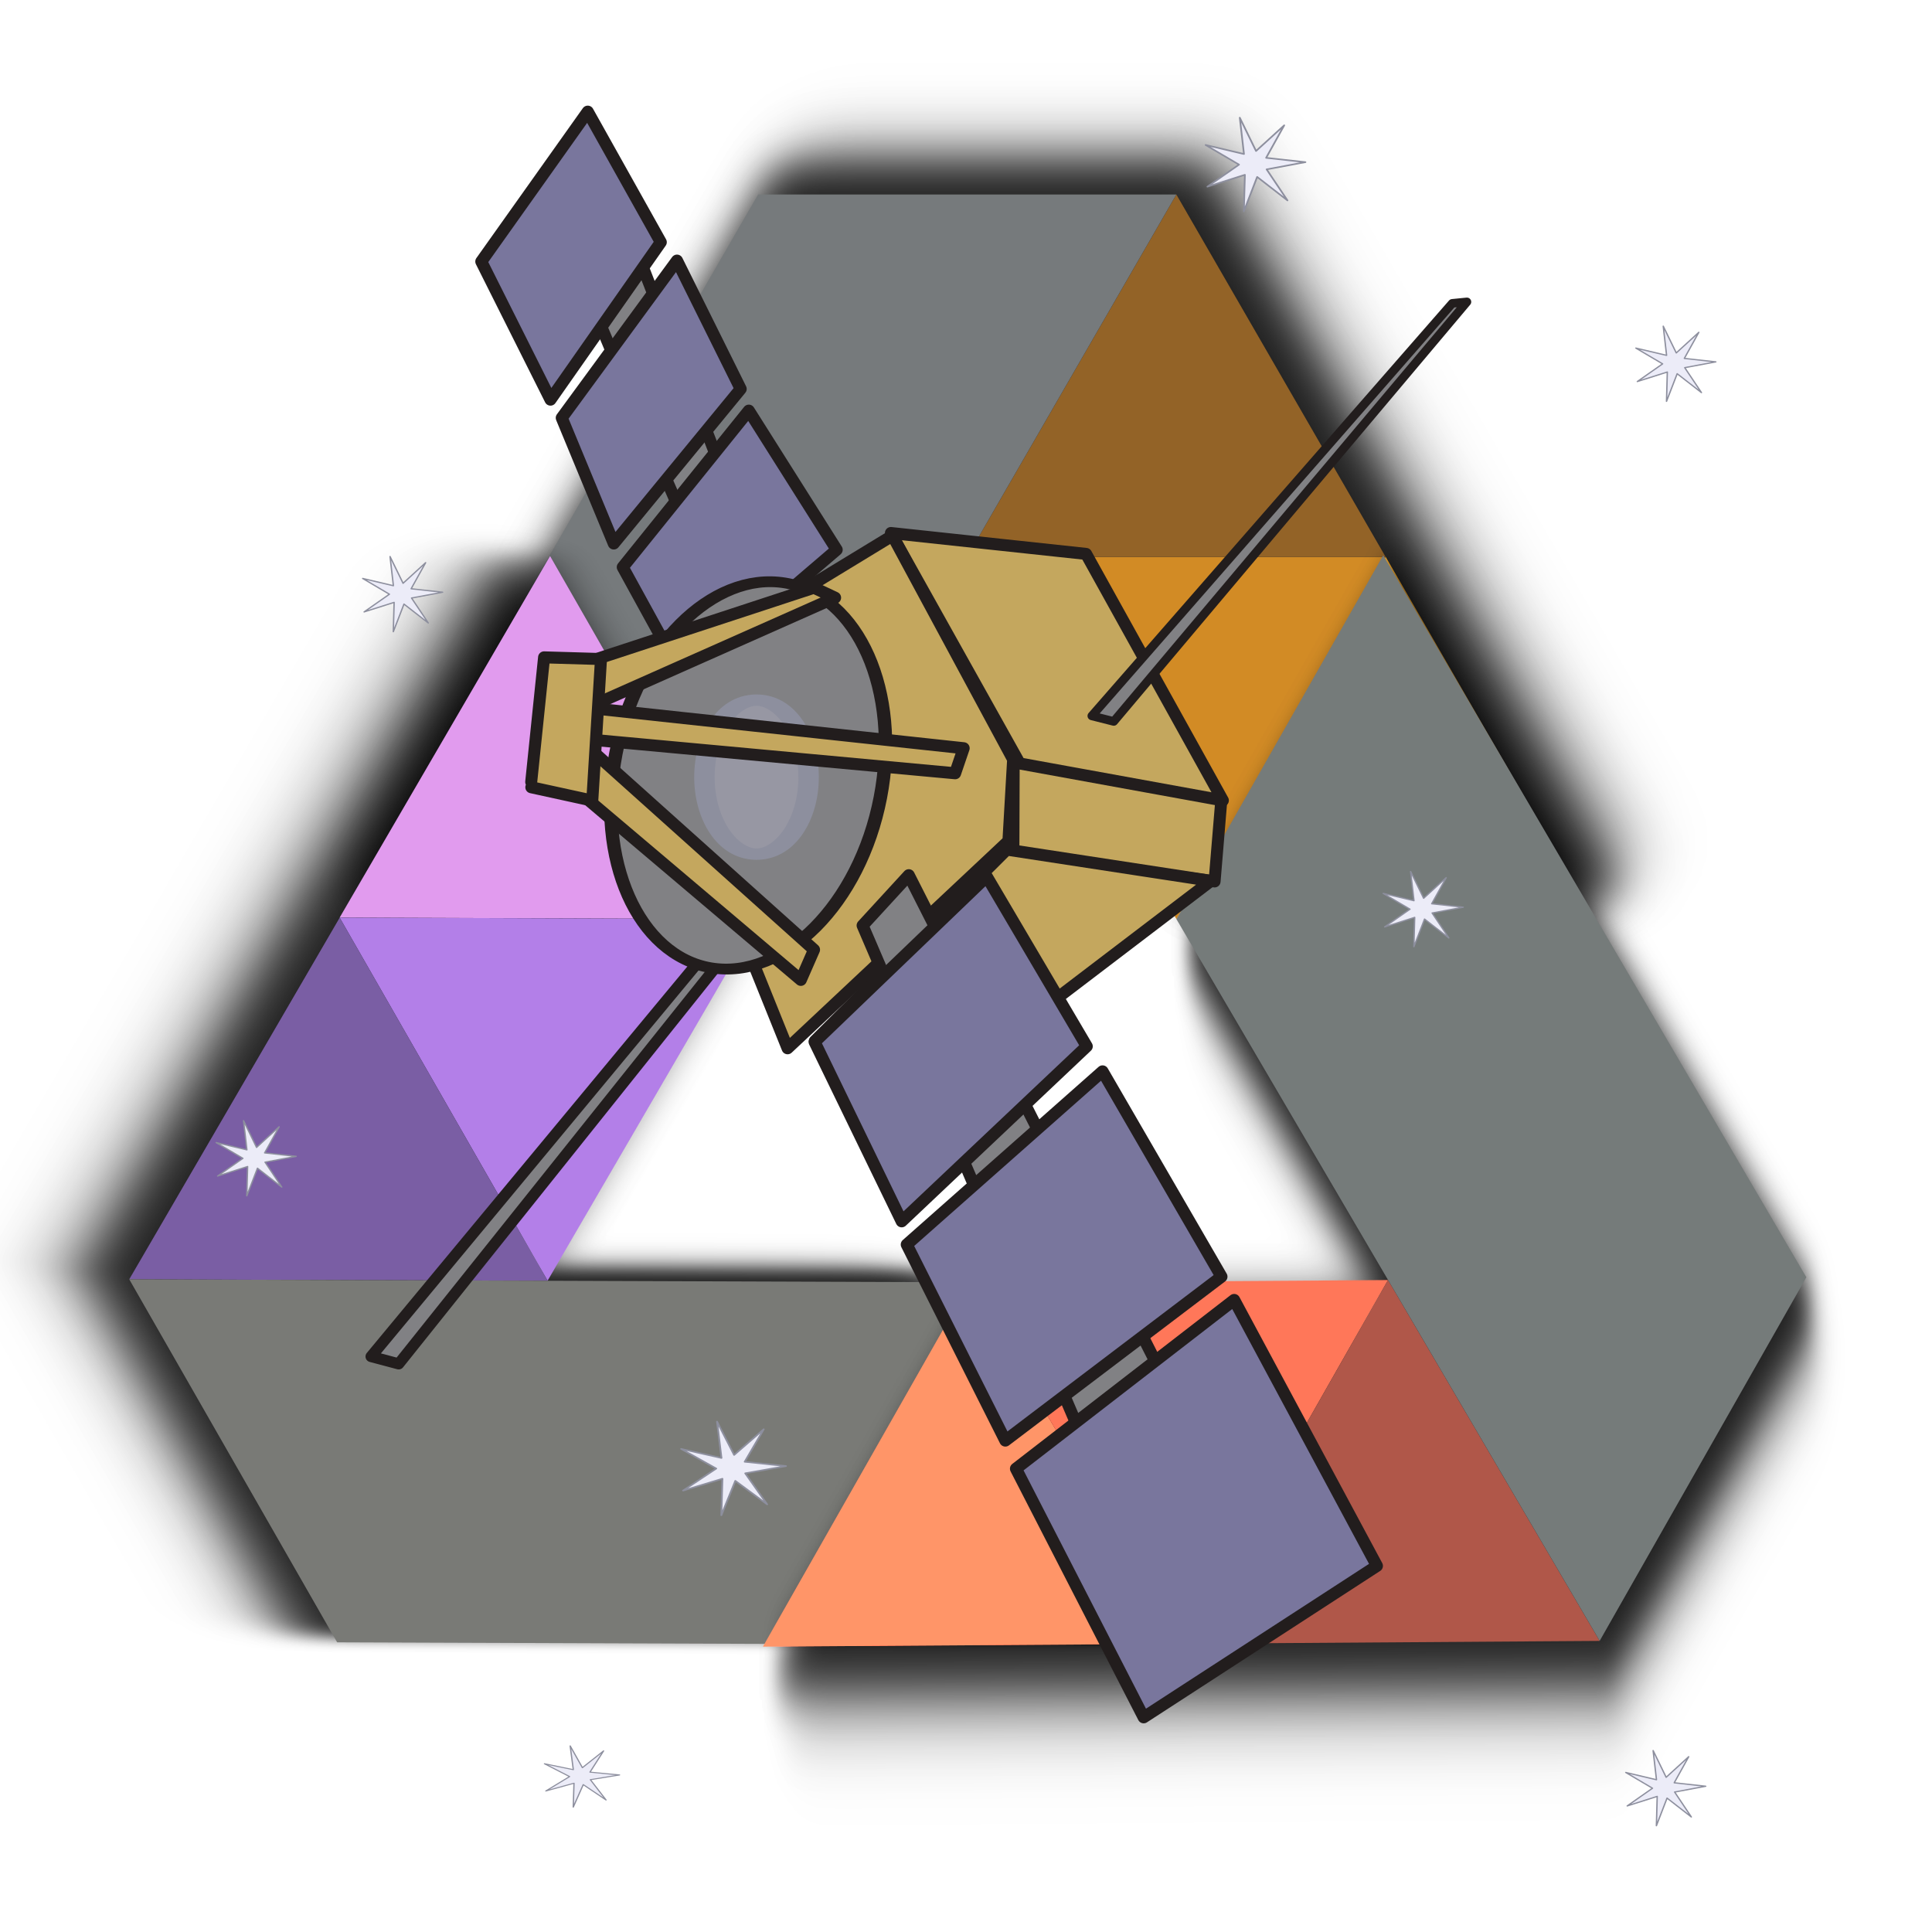
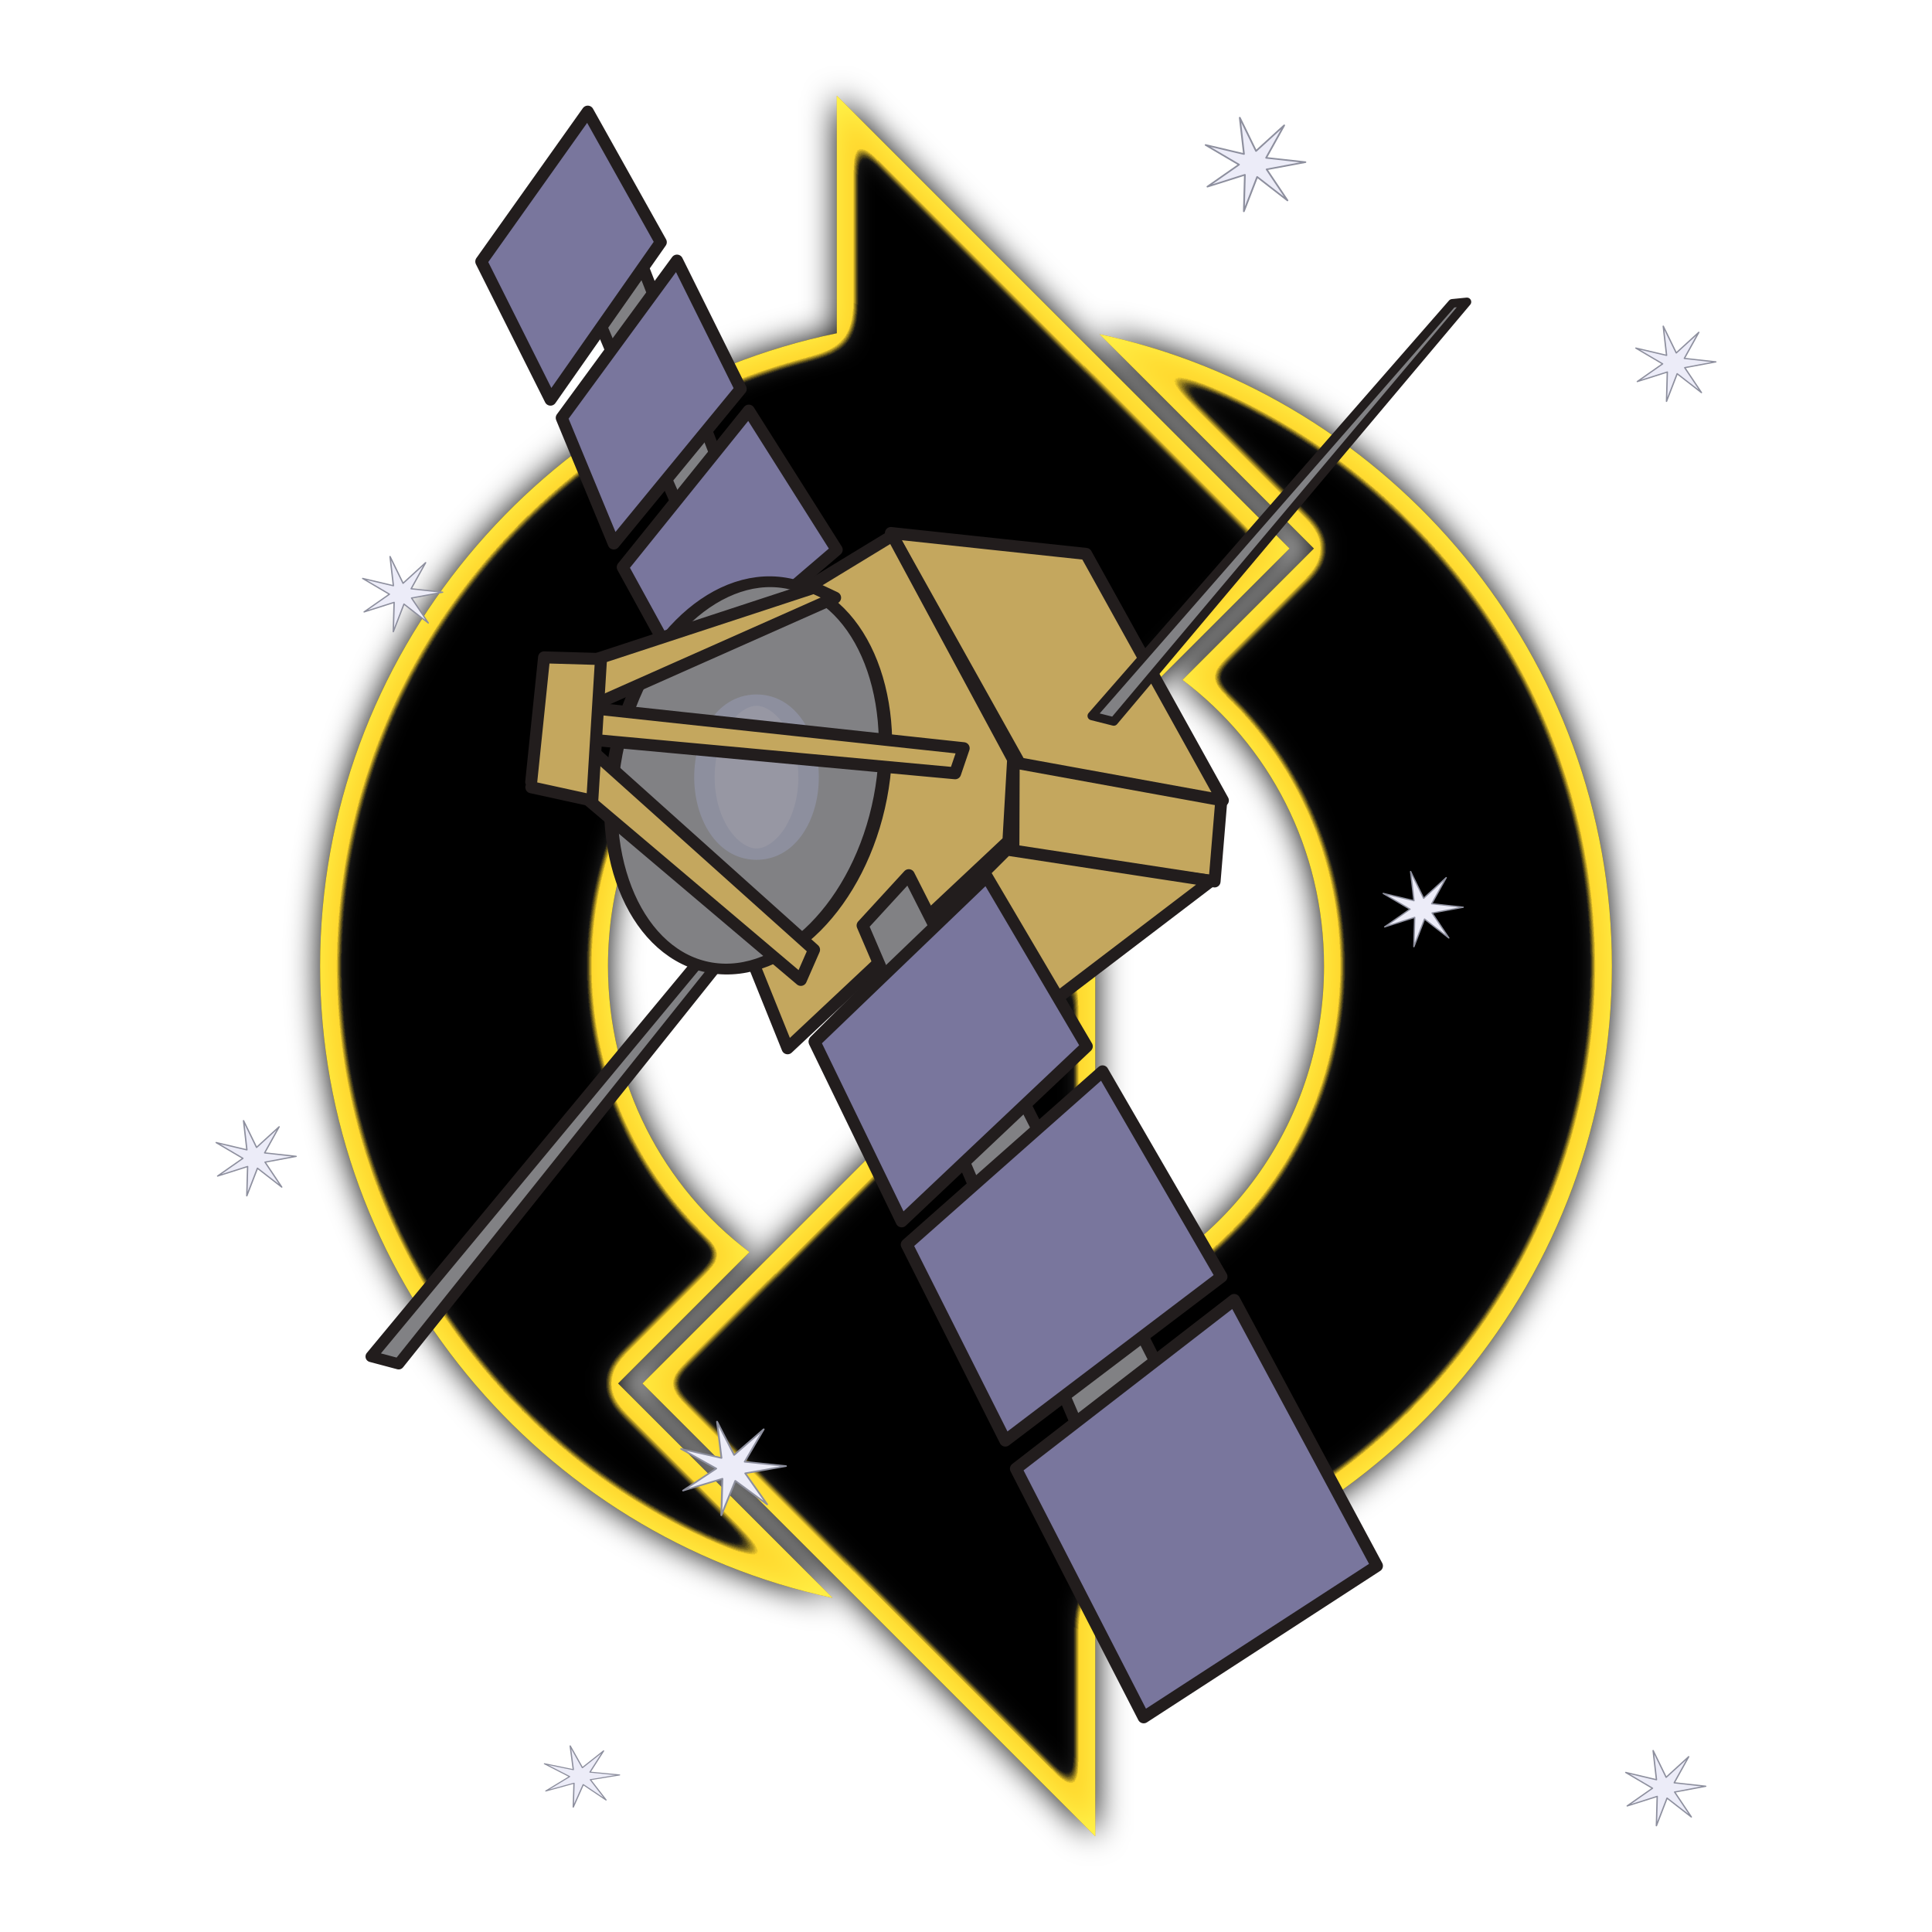
<svg xmlns="http://www.w3.org/2000/svg" id="svg3430" width="800" height="800" viewBox="0 0 800 800.001" version="1.1">
  <defs id="defs3434">
    <clipPath id="clipPath3444">
      <path id="path3446" d="M 11.52,162 C 11.52,81.677 135.307,16.56 288,16.56 440.693,16.56 564.48,81.678 564.48,162 564.48,242.322 440.693,307.44 288,307.44 135.307,307.44 11.52,242.32 11.52,162" />
    </clipPath>
    <radialGradient id="radialGradient3452" cx="0" cy="0" r="1" fx="0" fy="0" gradientTransform="matrix(363.06,0,0,-363.06,177.52,256.31)" gradientUnits="userSpaceOnUse" spreadMethod="pad">
      <stop id="stop3454" offset="0" stop-color="#aeb2d5" />
      <stop id="stop3456" offset="0.3" stop-color="#aeb2d5" />
      <stop id="stop3458" offset="0.75" stop-color="#484c89" />
      <stop id="stop3460" offset="1" stop-color="#484c89" />
    </radialGradient>
    <clipPath id="clipPath3468">
      <path id="path3470" d="M 0,324 H 576 V 0 H 0 Z" />
    </clipPath>
    <clipPath id="clipPath3480">
      <path id="path3482" d="M 0,324 H 576 V 0 H 0 Z" />
    </clipPath>
    <filter style="color-interpolation-filters:sRGB" id="filter4622" x="-0.122" y="-0.211" width="1.294" height="1.509">
      <feFlood flood-opacity="0.498" flood-color="rgb(0,0,0)" result="flood" id="feFlood4612" />
      <feComposite in="flood" in2="SourceGraphic" operator="in" result="composite1" id="feComposite4614" />
      <feGaussianBlur in="composite1" stdDeviation="6" result="blur" id="feGaussianBlur4616" />
      <feOffset dx="6" dy="6" result="offset" id="feOffset4618" />
      <feComposite in="SourceGraphic" in2="offset" operator="over" result="fbSourceGraphic" id="feComposite4620" />
      <feColorMatrix result="fbSourceGraphicAlpha" in="fbSourceGraphic" values="0 0 0 -1 0 0 0 0 -1 0 0 0 0 -1 0 0 0 0 1 0" id="feColorMatrix4624" />
      <feFlood id="feFlood4626" flood-opacity="0.498" flood-color="rgb(0,0,0)" result="flood" in="fbSourceGraphic" />
      <feComposite in2="fbSourceGraphic" id="feComposite4628" in="flood" operator="in" result="composite1" />
      <feGaussianBlur id="feGaussianBlur4630" in="composite1" stdDeviation="6" result="blur" />
      <feOffset id="feOffset4632" dx="6" dy="6" result="offset" />
      <feComposite in2="offset" id="feComposite4634" in="fbSourceGraphic" operator="over" result="fbSourceGraphic" />
      <feColorMatrix result="fbSourceGraphicAlpha" in="fbSourceGraphic" values="0 0 0 -1 0 0 0 0 -1 0 0 0 0 -1 0 0 0 0 1 0" id="feColorMatrix4636" />
      <feFlood id="feFlood4638" flood-opacity="0.498" flood-color="rgb(0,0,0)" result="flood" in="fbSourceGraphic" />
      <feComposite in2="fbSourceGraphic" id="feComposite4640" in="flood" operator="in" result="composite1" />
      <feGaussianBlur id="feGaussianBlur4642" in="composite1" stdDeviation="6" result="blur" />
      <feOffset id="feOffset4644" dx="6" dy="6" result="offset" />
      <feComposite in2="offset" id="feComposite4646" in="fbSourceGraphic" operator="over" result="composite2" />
    </filter>
    <filter style="color-interpolation-filters:sRGB" id="filter3861">
      <feColorMatrix type="hueRotate" values="112" result="color1" id="feColorMatrix3857" />
      <feColorMatrix type="saturate" values="0.6" result="fbSourceGraphic" id="feColorMatrix3859" />
      <feColorMatrix result="fbSourceGraphicAlpha" in="fbSourceGraphic" values="0 0 0 -1 0 0 0 0 -1 0 0 0 0 -1 0 0 0 0 1 0" id="feColorMatrix3863" />
      <feColorMatrix id="feColorMatrix3865" type="hueRotate" values="112" result="color1" in="fbSourceGraphic" />
      <feColorMatrix id="feColorMatrix3867" type="saturate" values="0.6" result="color2" />
    </filter>
    <filter style="color-interpolation-filters:sRGB" id="filter3873">
      <feColorMatrix type="hueRotate" values="112" result="color1" id="feColorMatrix3869" />
      <feColorMatrix type="saturate" values="0.6" result="fbSourceGraphic" id="feColorMatrix3871" />
      <feColorMatrix result="fbSourceGraphicAlpha" in="fbSourceGraphic" values="0 0 0 -1 0 0 0 0 -1 0 0 0 0 -1 0 0 0 0 1 0" id="feColorMatrix3911" />
      <feColorMatrix id="feColorMatrix3913" type="hueRotate" values="323" result="color1" in="fbSourceGraphic" />
      <feColorMatrix id="feColorMatrix3915" type="saturate" values="0.61" result="color2" />
    </filter>
    <filter style="color-interpolation-filters:sRGB" id="filter4017" x="-0.122" y="-0.211" width="1.294" height="1.509">
      <feColorMatrix type="hueRotate" values="327" result="color1" id="feColorMatrix4013" />
      <feColorMatrix type="saturate" values="1" result="color2" id="feColorMatrix4015" />
    </filter>
    <filter style="color-interpolation-filters:sRGB" id="filter4135" x="0" y="0" width="1" height="1">
      <feColorMatrix type="hueRotate" values="229" result="color1" id="feColorMatrix4131" />
      <feColorMatrix type="saturate" values="0.79" result="color2" id="feColorMatrix4133" />
    </filter>
    <linearGradient x1="0" y1="0" x2="1" y2="0" gradientUnits="userSpaceOnUse" gradientTransform="matrix(-4.02e-6,-91.8907,-91.8907,4.02e-6,85.8809,161.434)" spreadMethod="pad" id="linearGradient3027">
      <stop style="stop-opacity:1;stop-color:#97d9f6" offset="0" id="stop3029" />
      <stop style="stop-opacity:1;stop-color:#0f80cc" offset="0.92" id="stop3031" />
      <stop style="stop-opacity:1;stop-color:#0f80cc" offset="1" id="stop3033" />
    </linearGradient>
    <filter style="color-interpolation-filters:sRGB;" id="filter1553">
      <feFlood flood-opacity="0.498" flood-color="rgb(0,0,0)" result="flood" id="feFlood1543" />
      <feComposite in="flood" in2="SourceGraphic" operator="in" result="composite1" id="feComposite1545" />
      <feGaussianBlur in="composite1" stdDeviation="3" result="blur" id="feGaussianBlur1547" />
      <feOffset dx="6" dy="6" result="offset" id="feOffset1549" />
      <feComposite in="SourceGraphic" in2="offset" operator="over" result="composite2" id="feComposite1551" />
    </filter>
+     <filter height="1.044" width="1.059" y="-0.022" x="-0.03" style="color-interpolation-filters:sRGB" id="filter776">
+       <feGaussianBlur stdDeviation="5" in="SourceAlpha" result="result1" id="feGaussianBlur764" />
+       <feComposite operator="arithmetic" k2="3.2" k1="-1" k4="-2" result="result3" in2="result1" id="feComposite766" k3="0" />
+       <feColorMatrix values="1 0 0 0 0 0 1 0 0 0 0 0 1 0 0 0 0 0 10 0 " result="result2" id="feColorMatrix768" />
+       <feComposite result="fbSourceGraphic" in="SourceGraphic" operator="out" in2="result2" id="feComposite770" />
+       <feBlend mode="multiply" in="result1" in2="fbSourceGraphic" result="result91" id="feBlend772" />
+       <feBlend mode="screen" in="fbSourceGraphic" in2="result91" id="feBlend774" />
+     </filter>
  </defs>
-   <g id="g4190" transform="matrix(1.169715,0,0,1.169715,521.9276,609.4255)">
-     <g transform="matrix(1.25,0,0,-1.25,-464.4007,-115.7007)" id="g3795" style="filter:url(#filter4622)">
-       <g id="g3793" transform="matrix(28.37702,0,0,-28.37702,108.7903,8415.585)">
-         <g id="g3791" transform="matrix(0.015609,0,0,-0.015609,-18.251,294.31)" style="clip-rule:evenodd;image-rendering:optimizeQuality;shape-rendering:geometricPrecision">
-           <path id="path3783" d="M 1708.7,0 1842.5,231.62 1976.2,0 Z" style="fill:#f9ae2d" />
-           <path id="path3785" d="m 1708.7,0 -133.75,231.62 h 267.53 z" style="fill:#d28b25" />
-           <path id="path3787" d="M 1574.9,231.62 1708.65,463.3 1842.43,231.62 Z" style="fill:#936327" />
-           <path id="path3789" d="M 1708.7,463.3 H 1441.2 L 1173.6,0 h 267.56 l 267.47,463.3" style="fill:#767a7c" />
-         </g>
-       </g>
-     </g>
-     <g transform="matrix(-0.6212138,-1.084709,-1.084709,0.6212138,107.5052,141.8267)" style="filter:url(#filter4622)" id="g3777">
-       <g style="filter:url(#filter4135)" transform="matrix(28.37702,0,0,-28.37702,108.7903,8415.585)" id="g3775">
-         <g style="clip-rule:evenodd;image-rendering:optimizeQuality;shape-rendering:geometricPrecision" transform="matrix(0.015609,0,0,-0.015609,-18.251,294.31)" id="g3773">
-           <path style="fill:#f9ae2d" d="M 1708.7,0 1842.5,231.62 1976.2,0 Z" id="path3765" />
-           <path style="fill:#d28b25" d="m 1708.7,0 -133.75,231.62 h 267.53 z" id="path3767" />
-           <path style="fill:#936327" d="M 1574.9,231.62 1708.65,463.3 1842.43,231.62 Z" id="path3769" />
-           <path style="fill:#767a7c" d="M 1708.7,463.3 H 1441.2 L 1173.6,0 h 267.56 l 267.47,463.3" id="path3771" />
-         </g>
-       </g>
-     </g>
-     <g transform="matrix(-0.6176988,1.086714,1.086714,0.6176988,42.35985,-484.2331)" id="g3476" style="filter:url(#filter4017)">
-       <g style="filter:url(#filter4622)" id="g4514">
-         <g transform="matrix(28.37702,0,0,-28.37702,108.7903,8415.585)" id="g14">
-           <g style="clip-rule:evenodd;image-rendering:optimizeQuality;shape-rendering:geometricPrecision" transform="matrix(0.015609,0,0,-0.015609,-18.251,294.31)" id="g12">
-             <path style="fill:#f9ae2d" d="M 1708.7,0 1842.5,231.62 1976.2,0 Z" id="path4" />
-             <path style="fill:#d28b25" d="m 1708.7,0 -133.75,231.62 h 267.53 z" id="path6" />
-             <path style="fill:#936327" d="M 1574.9,231.62 1708.65,463.3 1842.43,231.62 Z" id="path8" />
-             <path style="fill:#767a7c" d="M 1708.7,463.3 H 1441.2 L 1173.6,0 h 267.56 l 267.47,463.3" id="path10" />
-           </g>
-         </g>
-       </g>
-     </g>
+   <g id="g249" transform="matrix(1.324634,0,0,1.324634,-598.582,-231.7313)" style="fill:#ffd42a;fill-opacity:1;filter:url(#filter776)">
+     <path id="path5740" style="color:#000000;text-indent:0;text-transform:none;fill:#ffd42a;fill-opacity:1;fill-rule:evenodd" d="m 713.47,204.89 v 74.226 c -91.83,18.86 -161.52,100.63 -161.52,197.79 0,96.668 69.012,178.12 160.15,197.51 L 645.092,607.408 686.15,566.35 c -26.951,-20.333 -44.214,-52.667 -44.214,-89.444 0,-48.051 29.471,-88.501 71.524,-104.52 v 115.53 L 854.98,346.396 713.47,204.886 Z" />
+     <path id="path2985" style="color:#000000;text-indent:0;text-transform:none;fill:#ffd42a;fill-opacity:1;fill-rule:evenodd" d="m 795.61,279.41 67.008,66.993 -41.074,41.074 c 26.961,20.328 44.23,52.647 44.23,89.428 0,48.051 -29.47,88.512 -71.524,104.54 v -115.55 l -141.52,141.52 141.52,141.52 v -74.226 c 91.812,-18.87 161.51,-100.65 161.51,-197.79 0,-96.667 -69.01,-178.1 -160.15,-197.49 z" />
  </g>
  <g id="g2026" transform="matrix(0.8196838,0,0,0.8196838,-90.25248,-236.0378)">
    <path id="path4456" style="fill:#c4a75e;fill-rule:evenodd;stroke:#221d1d;stroke-width:6.067;stroke-linecap:round;stroke-linejoin:round" d="m 622.19,670.17 104.92,21.62 -3.44,41.45 -101.64,-14.05 z" />
    <path id="path4458" style="fill:#c4a75e;fill-rule:evenodd;stroke:#221d1d;stroke-width:6.067;stroke-linecap:round;stroke-linejoin:round" d="M 721.86,732.94 566.7,851.14 521.72,813.88 618.7,717.15 Z" />
    <path id="path4460" style="fill:#c4a75e;fill-rule:evenodd;stroke:#221d1d;stroke-width:6.067;stroke-linecap:round;stroke-linejoin:round" d="m 625.24,673.65 -65.07,-116.43 98.59,10.56 69.1,124.54 z" />
    <path id="path4462" style="fill:#c4a75e;fill-rule:evenodd;stroke:#221d1d;stroke-width:6.067;stroke-linecap:round;stroke-linejoin:round" d="m 560.97,558.54 -126.33,76.91 73.33,182.07 111.56,-104.69 2.38,-41.22 z" />
    <path id="path4470" style="fill:#818184;fill-rule:evenodd;stroke:#221d1d;stroke-width:5.625;stroke-linecap:round;stroke-linejoin:round" d="m 526.86,696.79 -229.3,276.45 13.95,3.71 224.68,-281.14 z" />
    <path id="path5242" style="fill:#818184;fill-rule:evenodd;stroke:#221d1d;stroke-width:6.067;stroke-linecap:round;stroke-linejoin:round" d="M 545.87,755.49 686.01,1082.2 724.64,1036.6 569.2,730.08 Z" />
    <path id="path4454" style="fill:#79769d;fill-rule:evenodd;stroke:#221d1d;stroke-width:6.067;stroke-linecap:round;stroke-linejoin:round" d="m 733.57,944.65 -110.24,85.25 64.52,125.6 117.84,-76.5 z" />
    <path id="path4452" style="fill:#79769d;fill-rule:evenodd;stroke:#221d1d;stroke-width:6.067;stroke-linecap:round;stroke-linejoin:round" d="m 667.08,829.18 -98.91,87.49 49.8,99.03 109.19,-82.81 z" />
    <path id="path4450" style="fill:#79769d;fill-rule:evenodd;stroke:#221d1d;stroke-width:6.067;stroke-linecap:round;stroke-linejoin:round" d="m 608.6,730.79 -86.97,83.55 43.98,90.6 93.5,-88.4 z" />
    <path id="path5244" style="fill:#818184;fill-rule:evenodd;stroke:#221d1d;stroke-width:6.067" d="m 487.52,614.92 c -12.49,-12.49 -88.5,-197.64 -88.5,-197.64 l 26.11,-19.41 80.86,208.25 z" />
    <path id="path4464" style="fill:#79769d;fill-rule:evenodd;stroke:#221d1d;stroke-width:6.067;stroke-linecap:round;stroke-linejoin:round" d="m 455.95,631.41 -31.25,-56.94 63.68,-79.07 44.4,70.28 z" />
    <path id="path4466" style="fill:#79769d;fill-rule:evenodd;stroke:#221d1d;stroke-width:6.067;stroke-linecap:round;stroke-linejoin:round" d="m 484.28,484.45 -64.12,78.07 -26.28,-63.47 58.22,-79.44 z" />
    <path id="path4468" style="fill:#79769d;fill-rule:evenodd;stroke:#221d1d;stroke-width:6.067;stroke-linecap:round;stroke-linejoin:round" d="m 443.92,410.31 -55.72,79.54 -34.96,-69.77 53.78,-75.72 z" />
    <ellipse id="path5246" style="fill:#818184;fill-rule:evenodd;stroke:#221d1d;stroke-width:3;stroke-linecap:round;stroke-linejoin:round" transform="matrix(2.2286,0.37312,-0.34373,1.7776,11.605,-345.11)" cx="293.207" cy="514.951" rx="29.969" ry="54.673" />
    <ellipse id="path11484" style="fill:#9797a3;fill-rule:evenodd;stroke:#8d8f9e;stroke-width:3.238;stroke-linecap:round;stroke-linejoin:round" transform="matrix(3.1882,0,0,1.7714,-101.48,302.5)" cx="186.235" cy="213.417" rx="8.253" ry="21.961" />
    <path id="path5248" style="fill:#c4a75e;fill-rule:evenodd;stroke:#221d1d;stroke-width:6.067;stroke-linecap:round;stroke-linejoin:round" d="m 596.92,665.94 -198.98,-21.42 -3.07,15.83 197.74,18.24 z" />
    <path id="path5252" style="fill:#c4a75e;fill-rule:evenodd;stroke:#221d1d;stroke-width:6.067;stroke-linecap:round;stroke-linejoin:round" d="M 521.33,767.74 399.04,658.08 383.34,671.8 514.66,782.97 Z" />
    <path id="path5254" style="fill:#c4a75e;fill-rule:evenodd;stroke:#221d1d;stroke-width:6.066;stroke-linecap:round;stroke-linejoin:round" d="m 521.28,584.87 10.69,5.03 -136.15,60.47 3.24,-25.41 z" />
    <path id="path5256" style="fill:#c4a75e;fill-rule:evenodd;stroke:#221d1d;stroke-width:6.067;stroke-linecap:round;stroke-linejoin:round" d="m 378.52,685.67 30.79,6.73 4.4,-71.52 -28.75,-0.84 -6.5,62.94" />
    <path id="path5280" style="fill:#ececf8;fill-rule:evenodd;stroke:#8d8f9e;stroke-width:3;stroke-linecap:round;stroke-linejoin:round" transform="matrix(0.29114,0,0,0.26871,638.07,345.68)" d="m 420.522,162.01 -52.597,-44.197 -23.095,64.703 1.761,-68.678 -64.986,22.285 54.793,-41.443 -57.941,-36.913 66.564,16.999 -7.266,-68.316 28.212,62.641 48.881,-48.275 -31.385,61.113 68.219,8.118 -67.348,13.565 z" />
    <path id="path5290" style="fill:#ececf8;fill-rule:evenodd;stroke:#8d8f9e;stroke-width:3;stroke-linecap:round;stroke-linejoin:round" transform="matrix(0.2332,0,0,0.21566,743.94,726.84)" d="m 420.522,162.01 -52.597,-44.197 -23.095,64.703 1.761,-68.678 -64.986,22.285 54.793,-41.443 -57.941,-36.913 66.564,16.999 -7.266,-68.316 28.212,62.641 48.881,-48.275 -31.385,61.113 68.219,8.118 -67.348,13.565 z" />
    <path id="path5292" style="fill:#ececf8;fill-rule:evenodd;stroke:#8d8f9e;stroke-width:3;stroke-linecap:round;stroke-linejoin:round" transform="matrix(0.2332,0,0,0.21566,871.56,451.35)" d="m 420.522,162.01 -52.597,-44.197 -23.095,64.703 1.761,-68.678 -64.986,22.285 54.793,-41.443 -57.941,-36.913 66.564,16.999 -7.266,-68.316 28.212,62.641 48.881,-48.275 -31.385,61.113 68.219,8.118 -67.348,13.565 z" />
    <path id="path5294" style="fill:#ececf8;fill-rule:evenodd;stroke:#8d8f9e;stroke-width:3;stroke-linecap:round;stroke-linejoin:round" transform="matrix(0.30575,0,0,0.26859,369.07,1004.4)" d="m 420.522,162.01 -52.597,-44.197 -23.095,64.703 1.761,-68.678 -64.986,22.285 54.793,-41.443 -57.941,-36.913 66.564,16.999 -7.266,-68.316 28.212,62.641 48.881,-48.275 -31.385,61.113 68.219,8.118 -67.348,13.565 z" />
    <path id="path5296" style="fill:#ececf8;fill-rule:evenodd;stroke:#8d8f9e;stroke-width:3;stroke-linecap:round;stroke-linejoin:round" transform="matrix(0.2332,0,0,0.21566,154.37,852.7)" d="m 420.522,162.01 -52.597,-44.197 -23.095,64.703 1.761,-68.678 -64.986,22.285 54.793,-41.443 -57.941,-36.913 66.564,16.999 -7.266,-68.316 28.212,62.641 48.881,-48.275 -31.385,61.113 68.219,8.118 -67.348,13.565 z" />
    <path id="path5298" style="fill:#ececf8;fill-rule:evenodd;stroke:#8d8f9e;stroke-width:3;stroke-linecap:round;stroke-linejoin:round" transform="matrix(0.2332,0,0,0.21566,228.38,567.72)" d="m 420.522,162.01 -52.597,-44.197 -23.095,64.703 1.761,-68.678 -64.986,22.285 54.793,-41.443 -57.941,-36.913 66.564,16.999 -7.266,-68.316 28.212,62.641 48.881,-48.275 -31.385,61.113 68.219,8.118 -67.348,13.565 z" />
    <path id="path5300" style="fill:#ececf8;fill-rule:evenodd;stroke:#8d8f9e;stroke-width:3;stroke-linecap:round;stroke-linejoin:round" transform="matrix(0.21897,0,0,0.17566,324.18,1168.8)" d="m 420.522,162.01 -52.597,-44.197 -23.095,64.703 1.761,-68.678 -64.986,22.285 54.793,-41.443 -57.941,-36.913 66.564,16.999 -7.266,-68.316 28.212,62.641 48.881,-48.275 -31.385,61.113 68.219,8.118 -67.348,13.565 z" />
    <path id="path5302" style="fill:#ececf8;fill-rule:evenodd;stroke:#8d8f9e;stroke-width:3;stroke-linecap:round;stroke-linejoin:round" transform="matrix(0.2332,0,0,0.21566,866.45,1170.9)" d="m 420.522,162.01 -52.597,-44.197 -23.095,64.703 1.761,-68.678 -64.986,22.285 54.793,-41.443 -57.941,-36.913 66.564,16.999 -7.266,-68.316 28.212,62.641 48.881,-48.275 -31.385,61.113 68.219,8.118 -67.348,13.565 z" />
    <path id="path5324" style="fill:#818184;fill-rule:evenodd;stroke:#221d1d;stroke-width:4.352;stroke-linecap:round;stroke-linejoin:round" d="m 843.74,441.21 -182.08,208.4 11.08,2.8 178.41,-211.94 z" />
  </g>
</svg>
